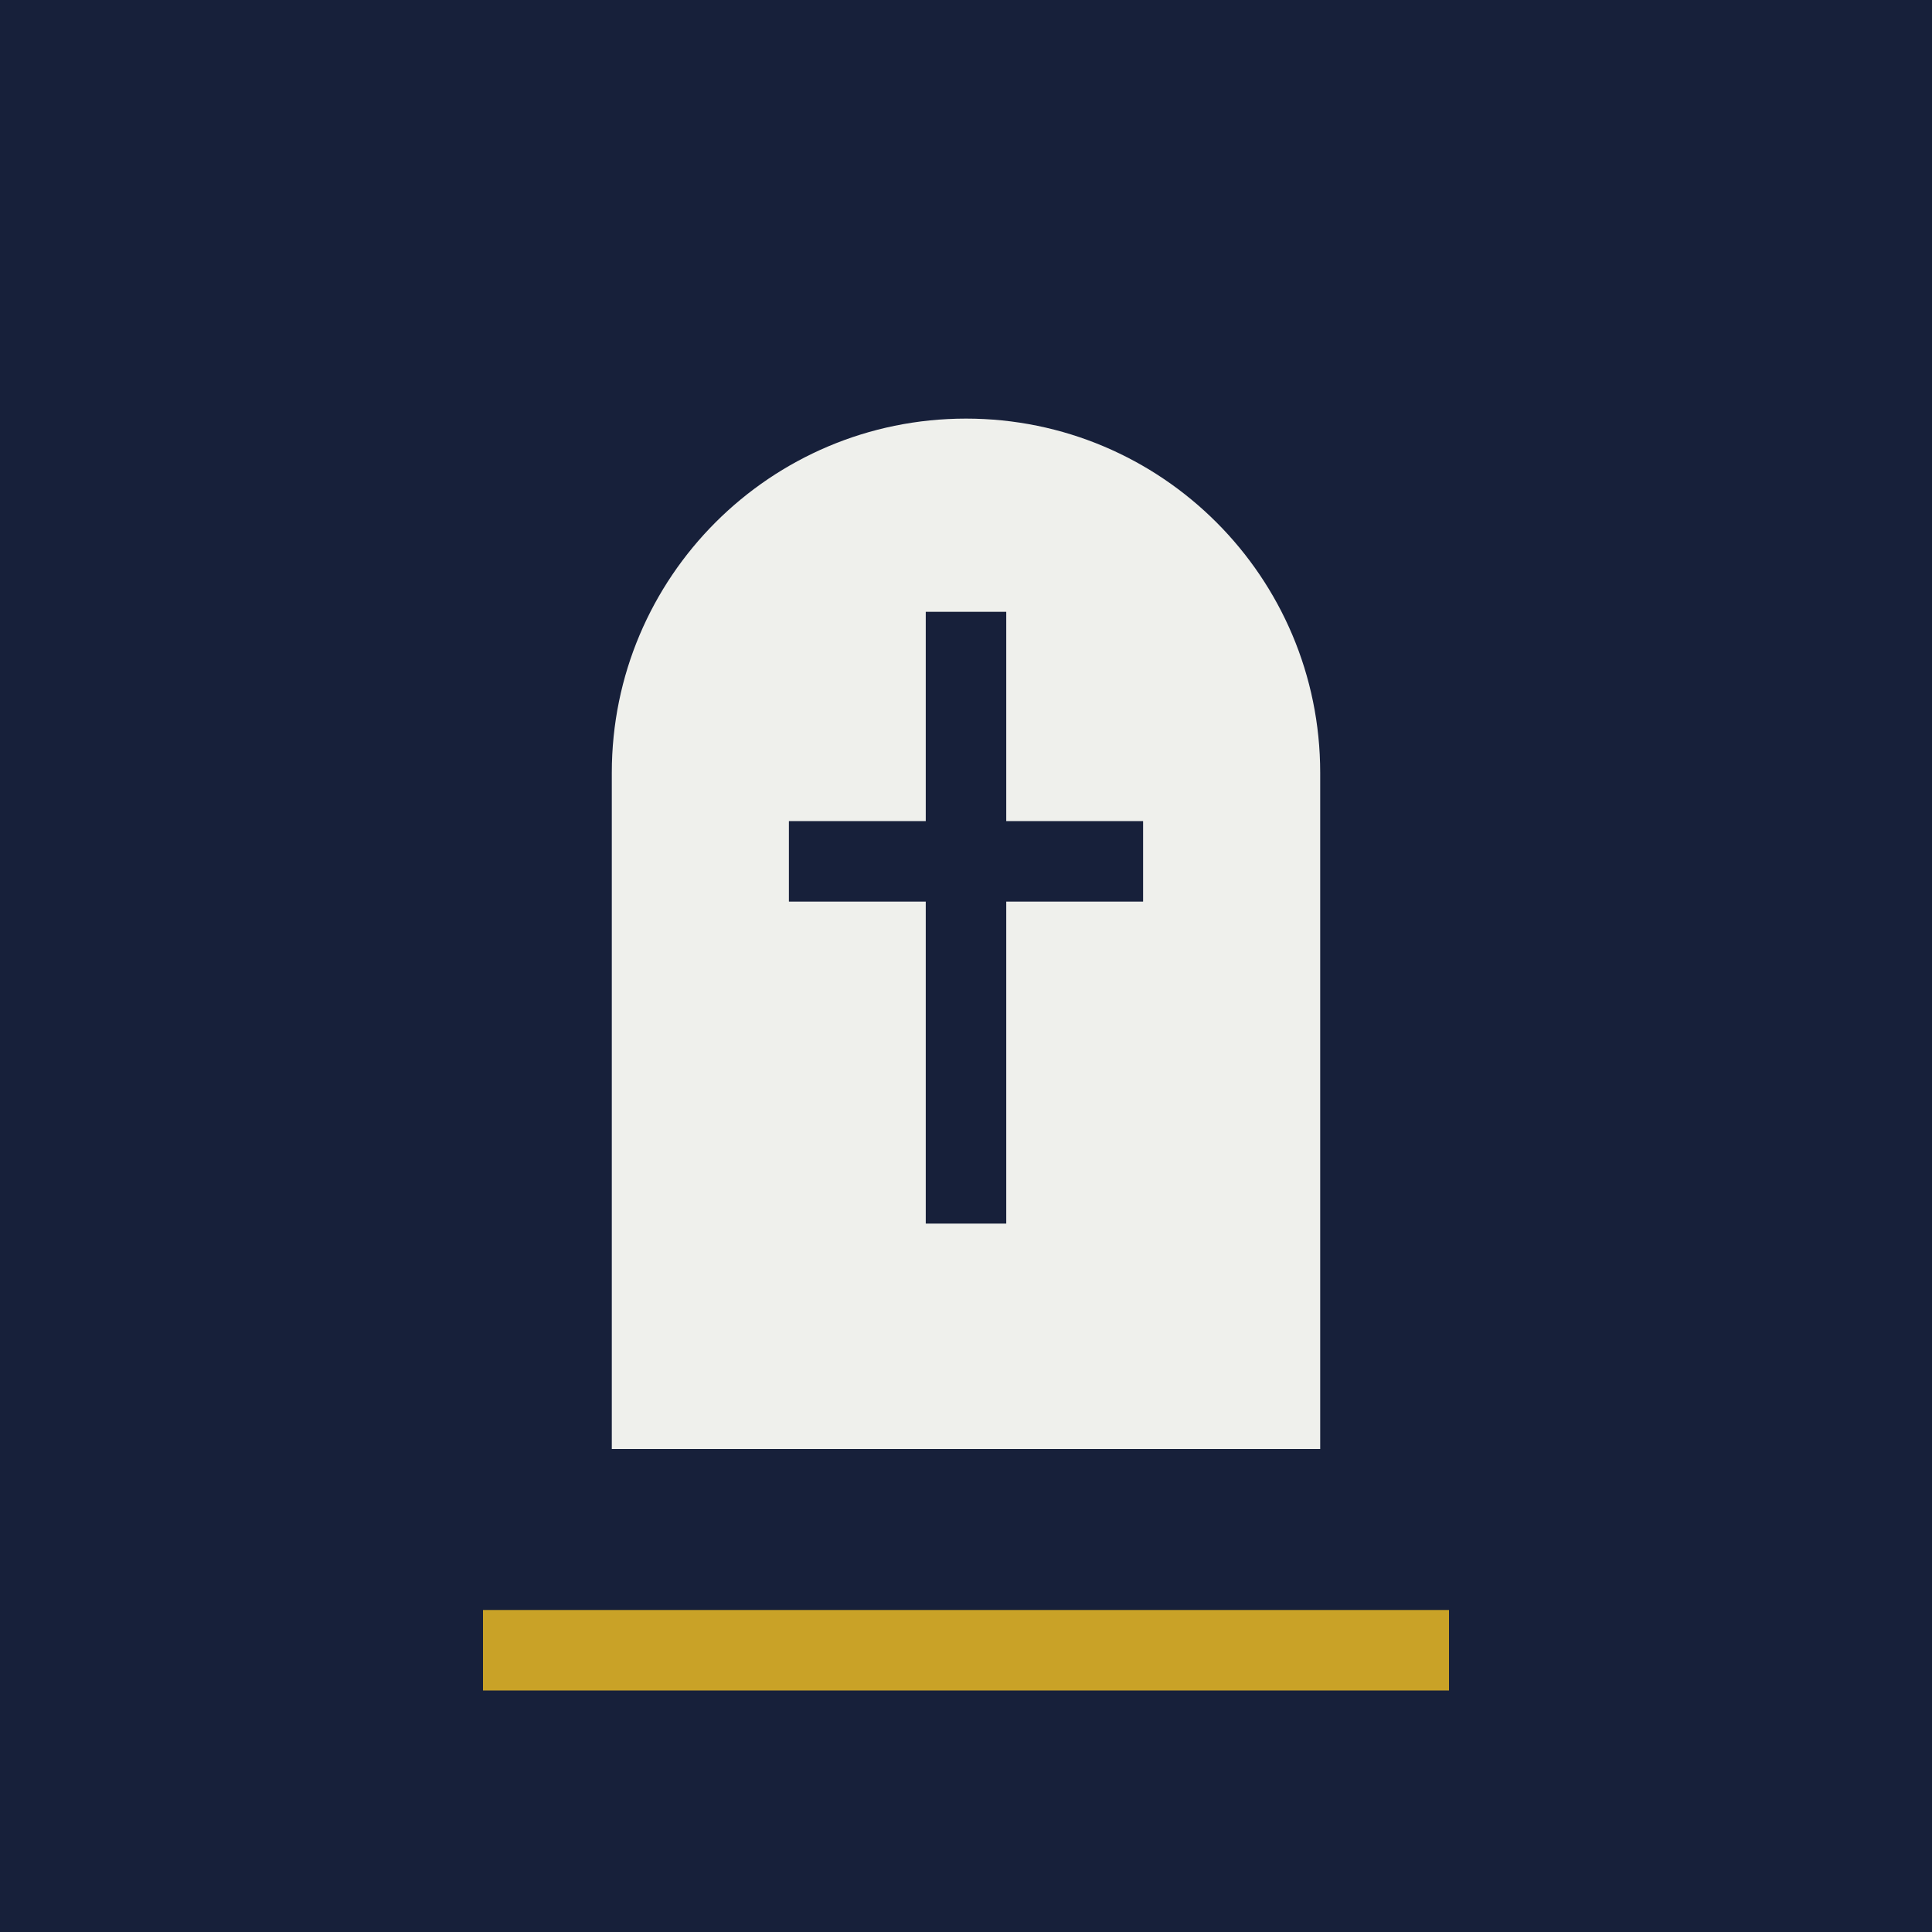
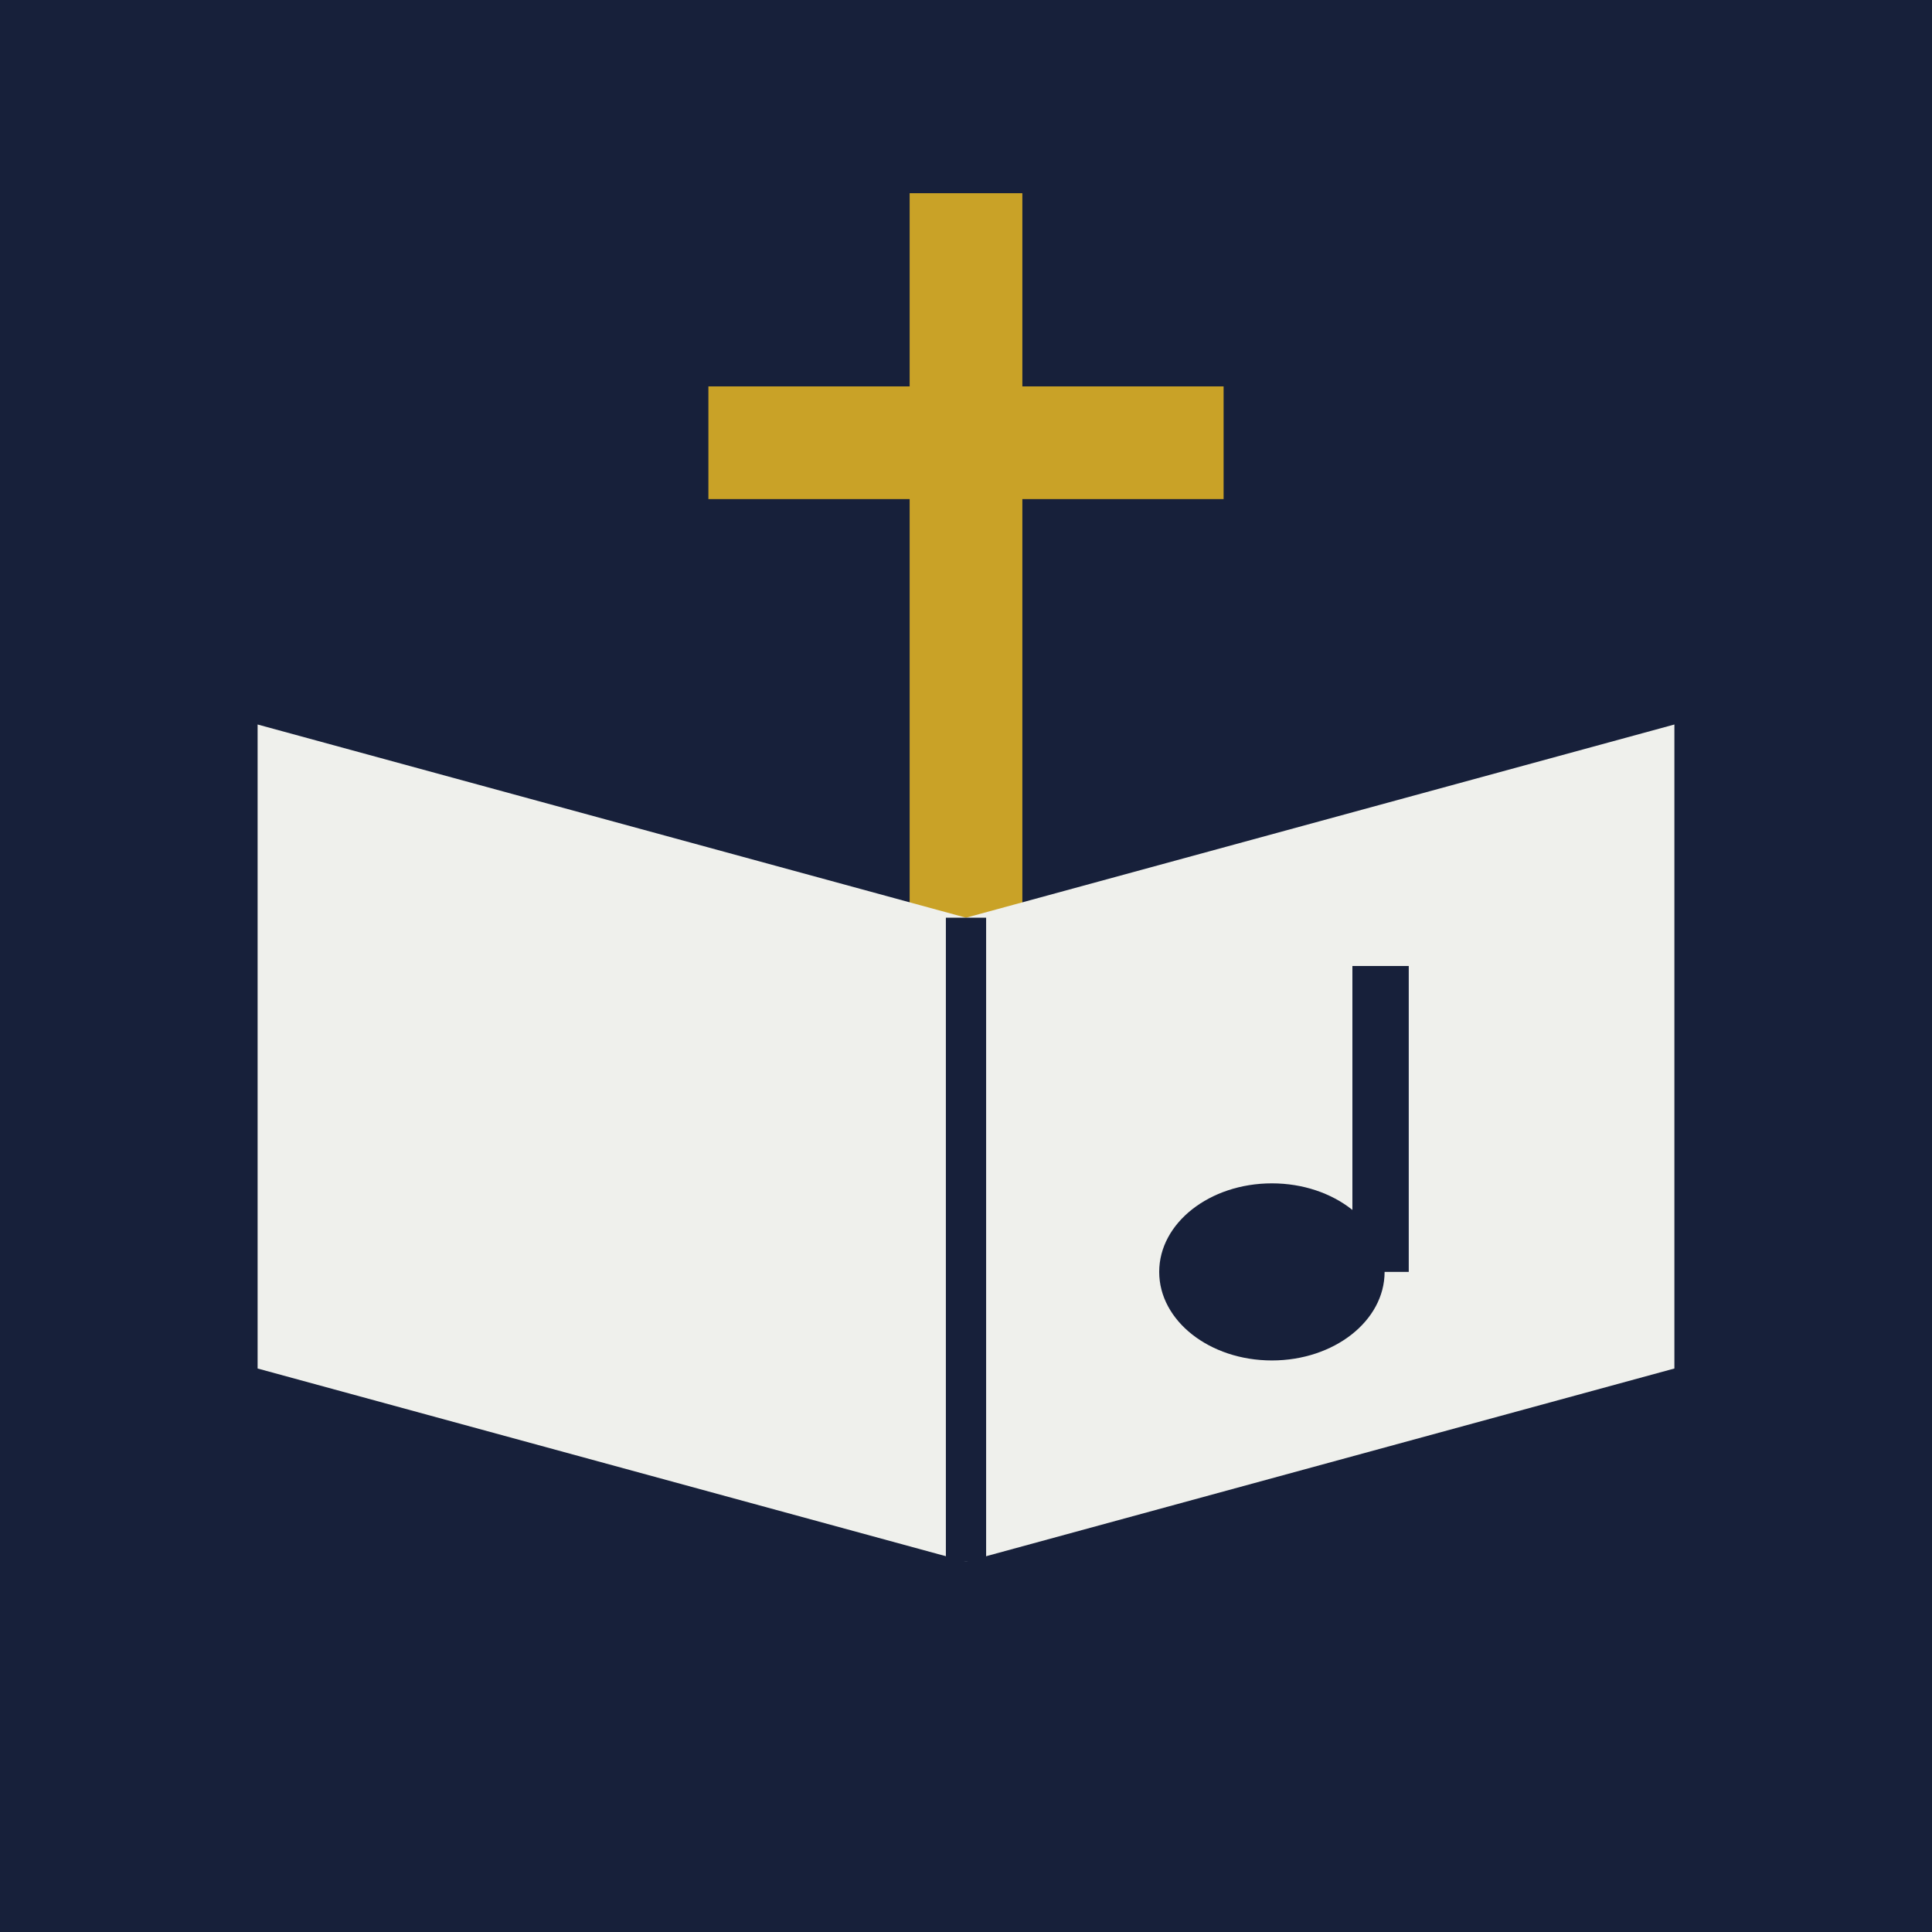
<svg xmlns="http://www.w3.org/2000/svg" viewBox="0 0 120 120">
  <rect width="120" height="120" fill="#17203a" />
-   <path d="M38 48a22 22 0 0 1 44 0v42H38z" fill="#eff0ec" />
-   <rect x="57.5" y="38" width="5" height="38" fill="#17203a" />
-   <rect x="49" y="51" width="22" height="5" fill="#17203a" />
-   <rect x="30" y="100" width="60" height="5" fill="#c9a227" />
+   <rect x="56.5" y="12" width="7" height="46" fill="#c9a227" />
+   <rect x="44" y="24" width="32" height="7" fill="#c9a227" />
+   <path d="M16 45 L60 57 L60 97 L16 85 Z" fill="#eff0ec" />
+   <path d="M104 45 L60 57 L60 97 L104 85 Z" fill="#eff0ec" />
+   <path d="M60 57 L60 97" stroke="#17203a" stroke-width="2.5" />
+   <ellipse cx="79" cy="79" rx="7" ry="5.5" fill="#17203a" />
+   <rect x="84" y="60" width="3.5" height="19" fill="#17203a" />
</svg>
